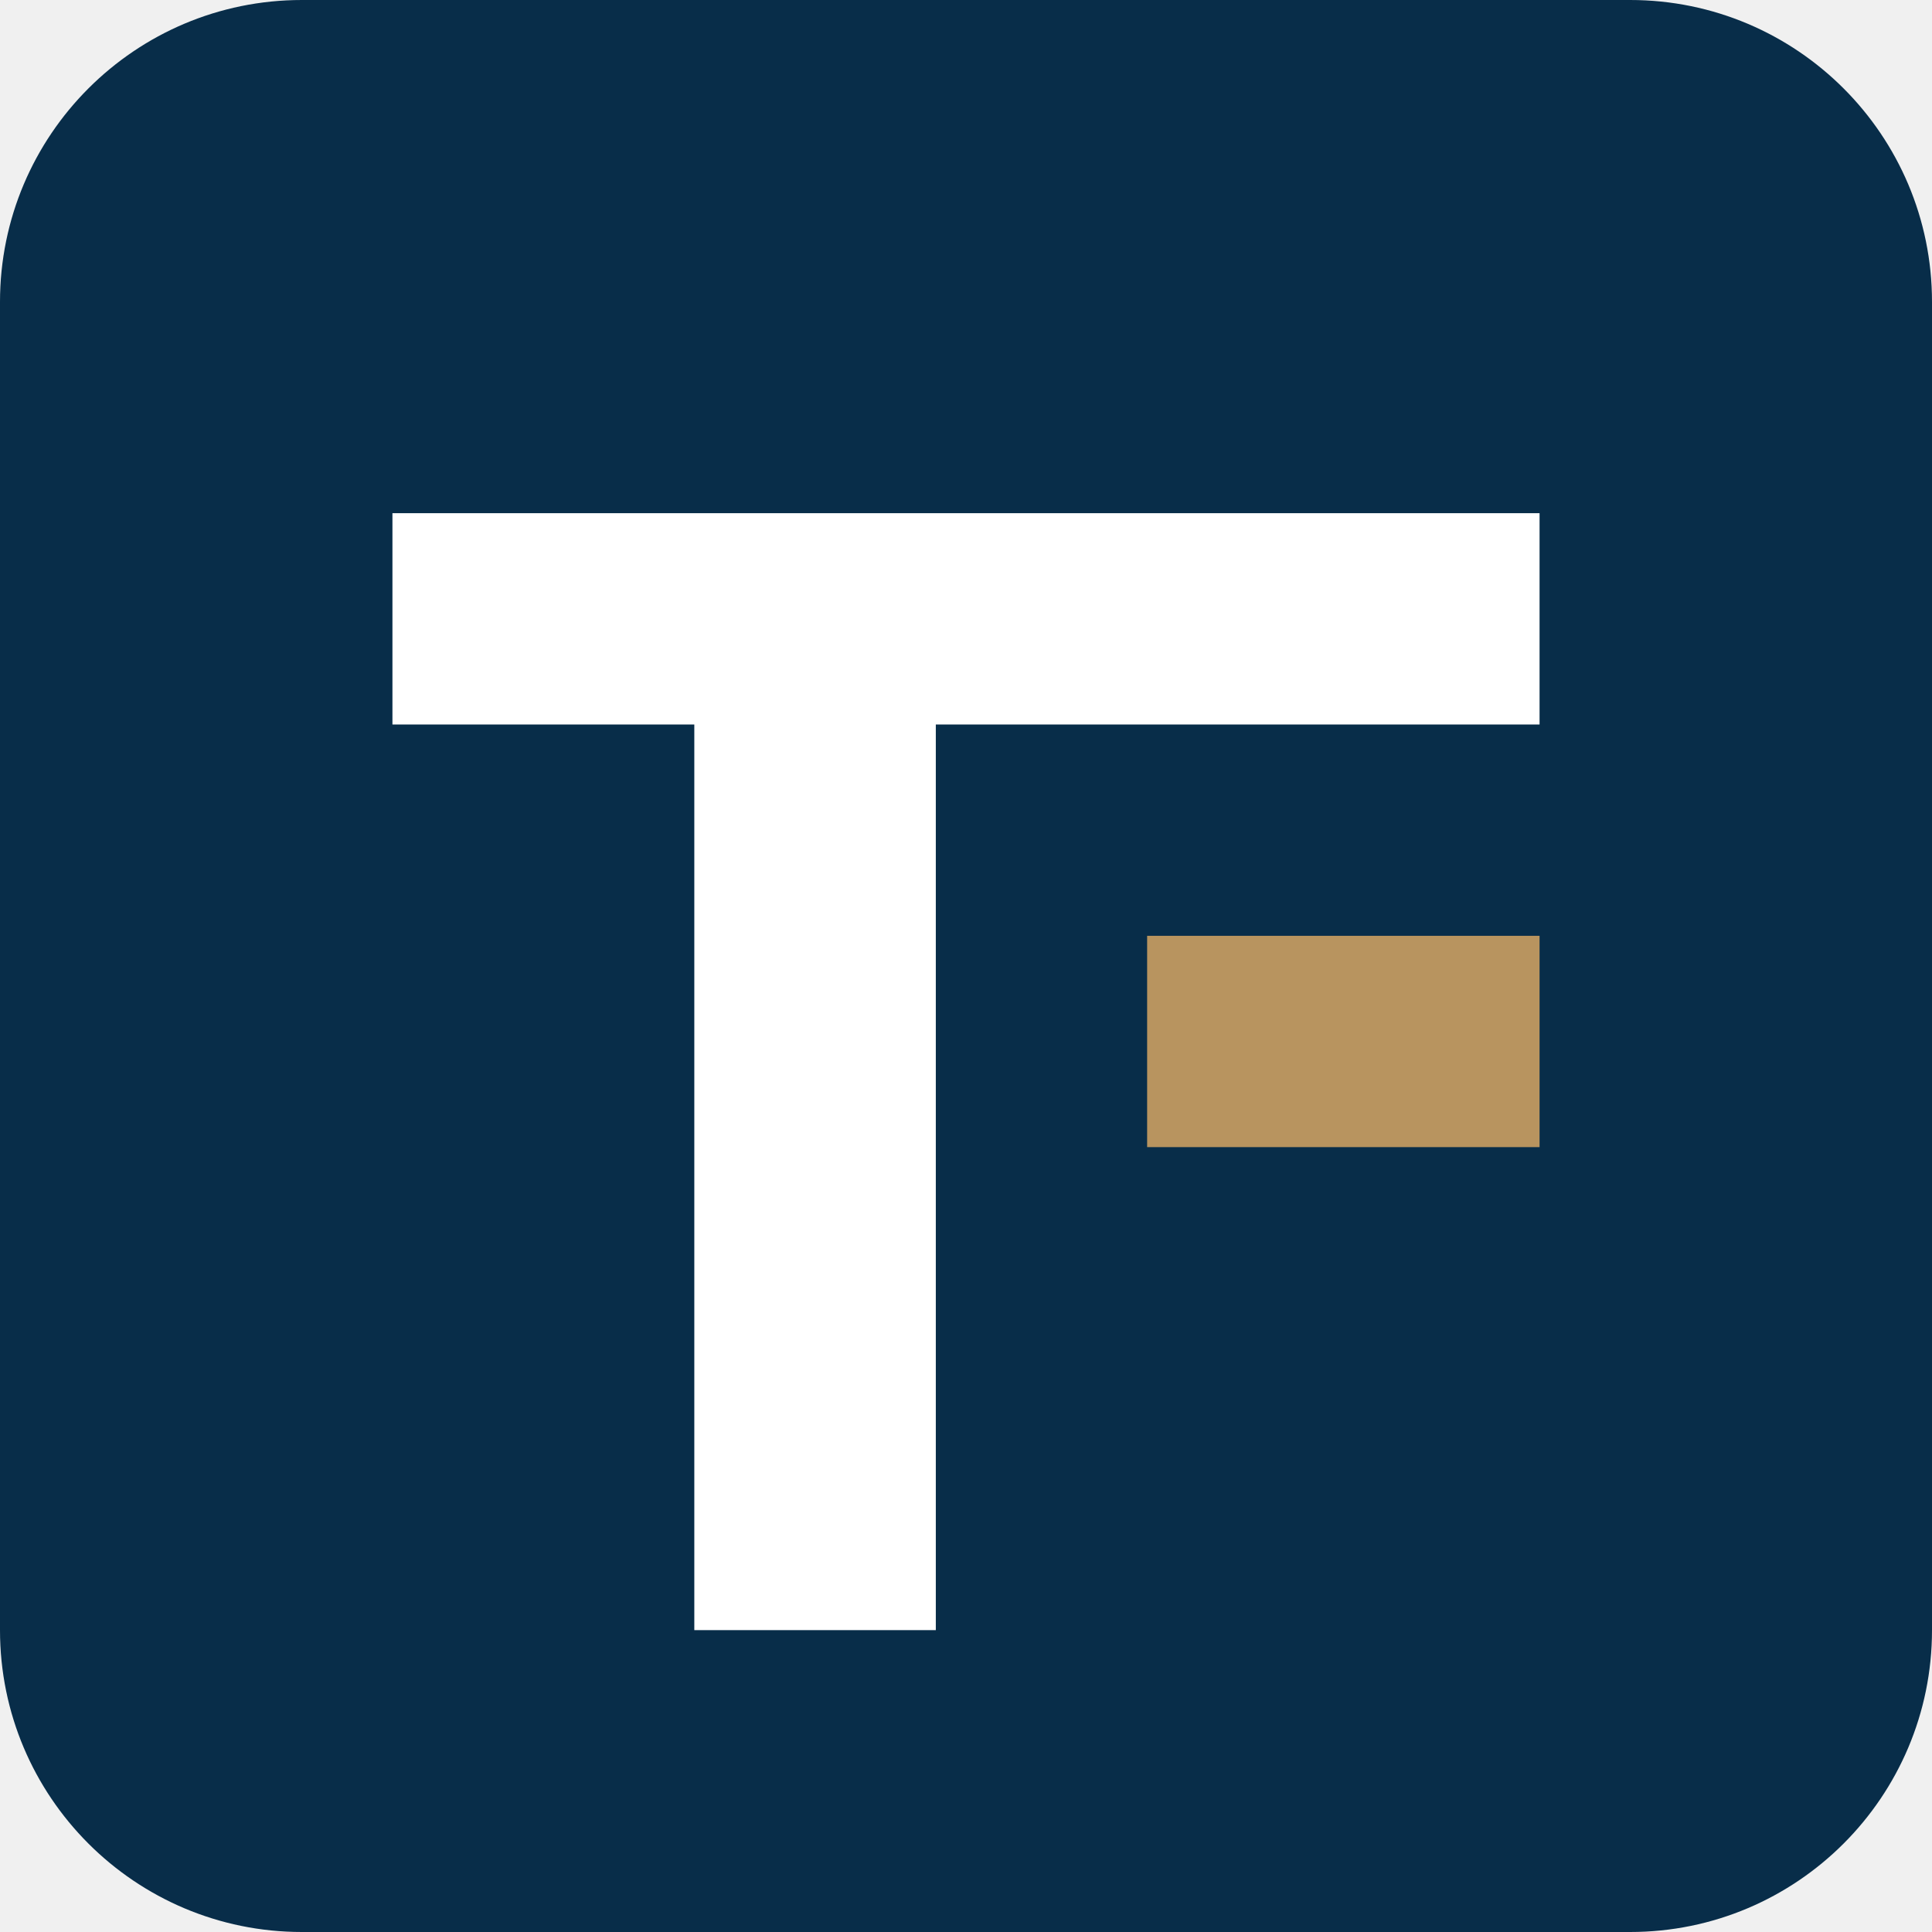
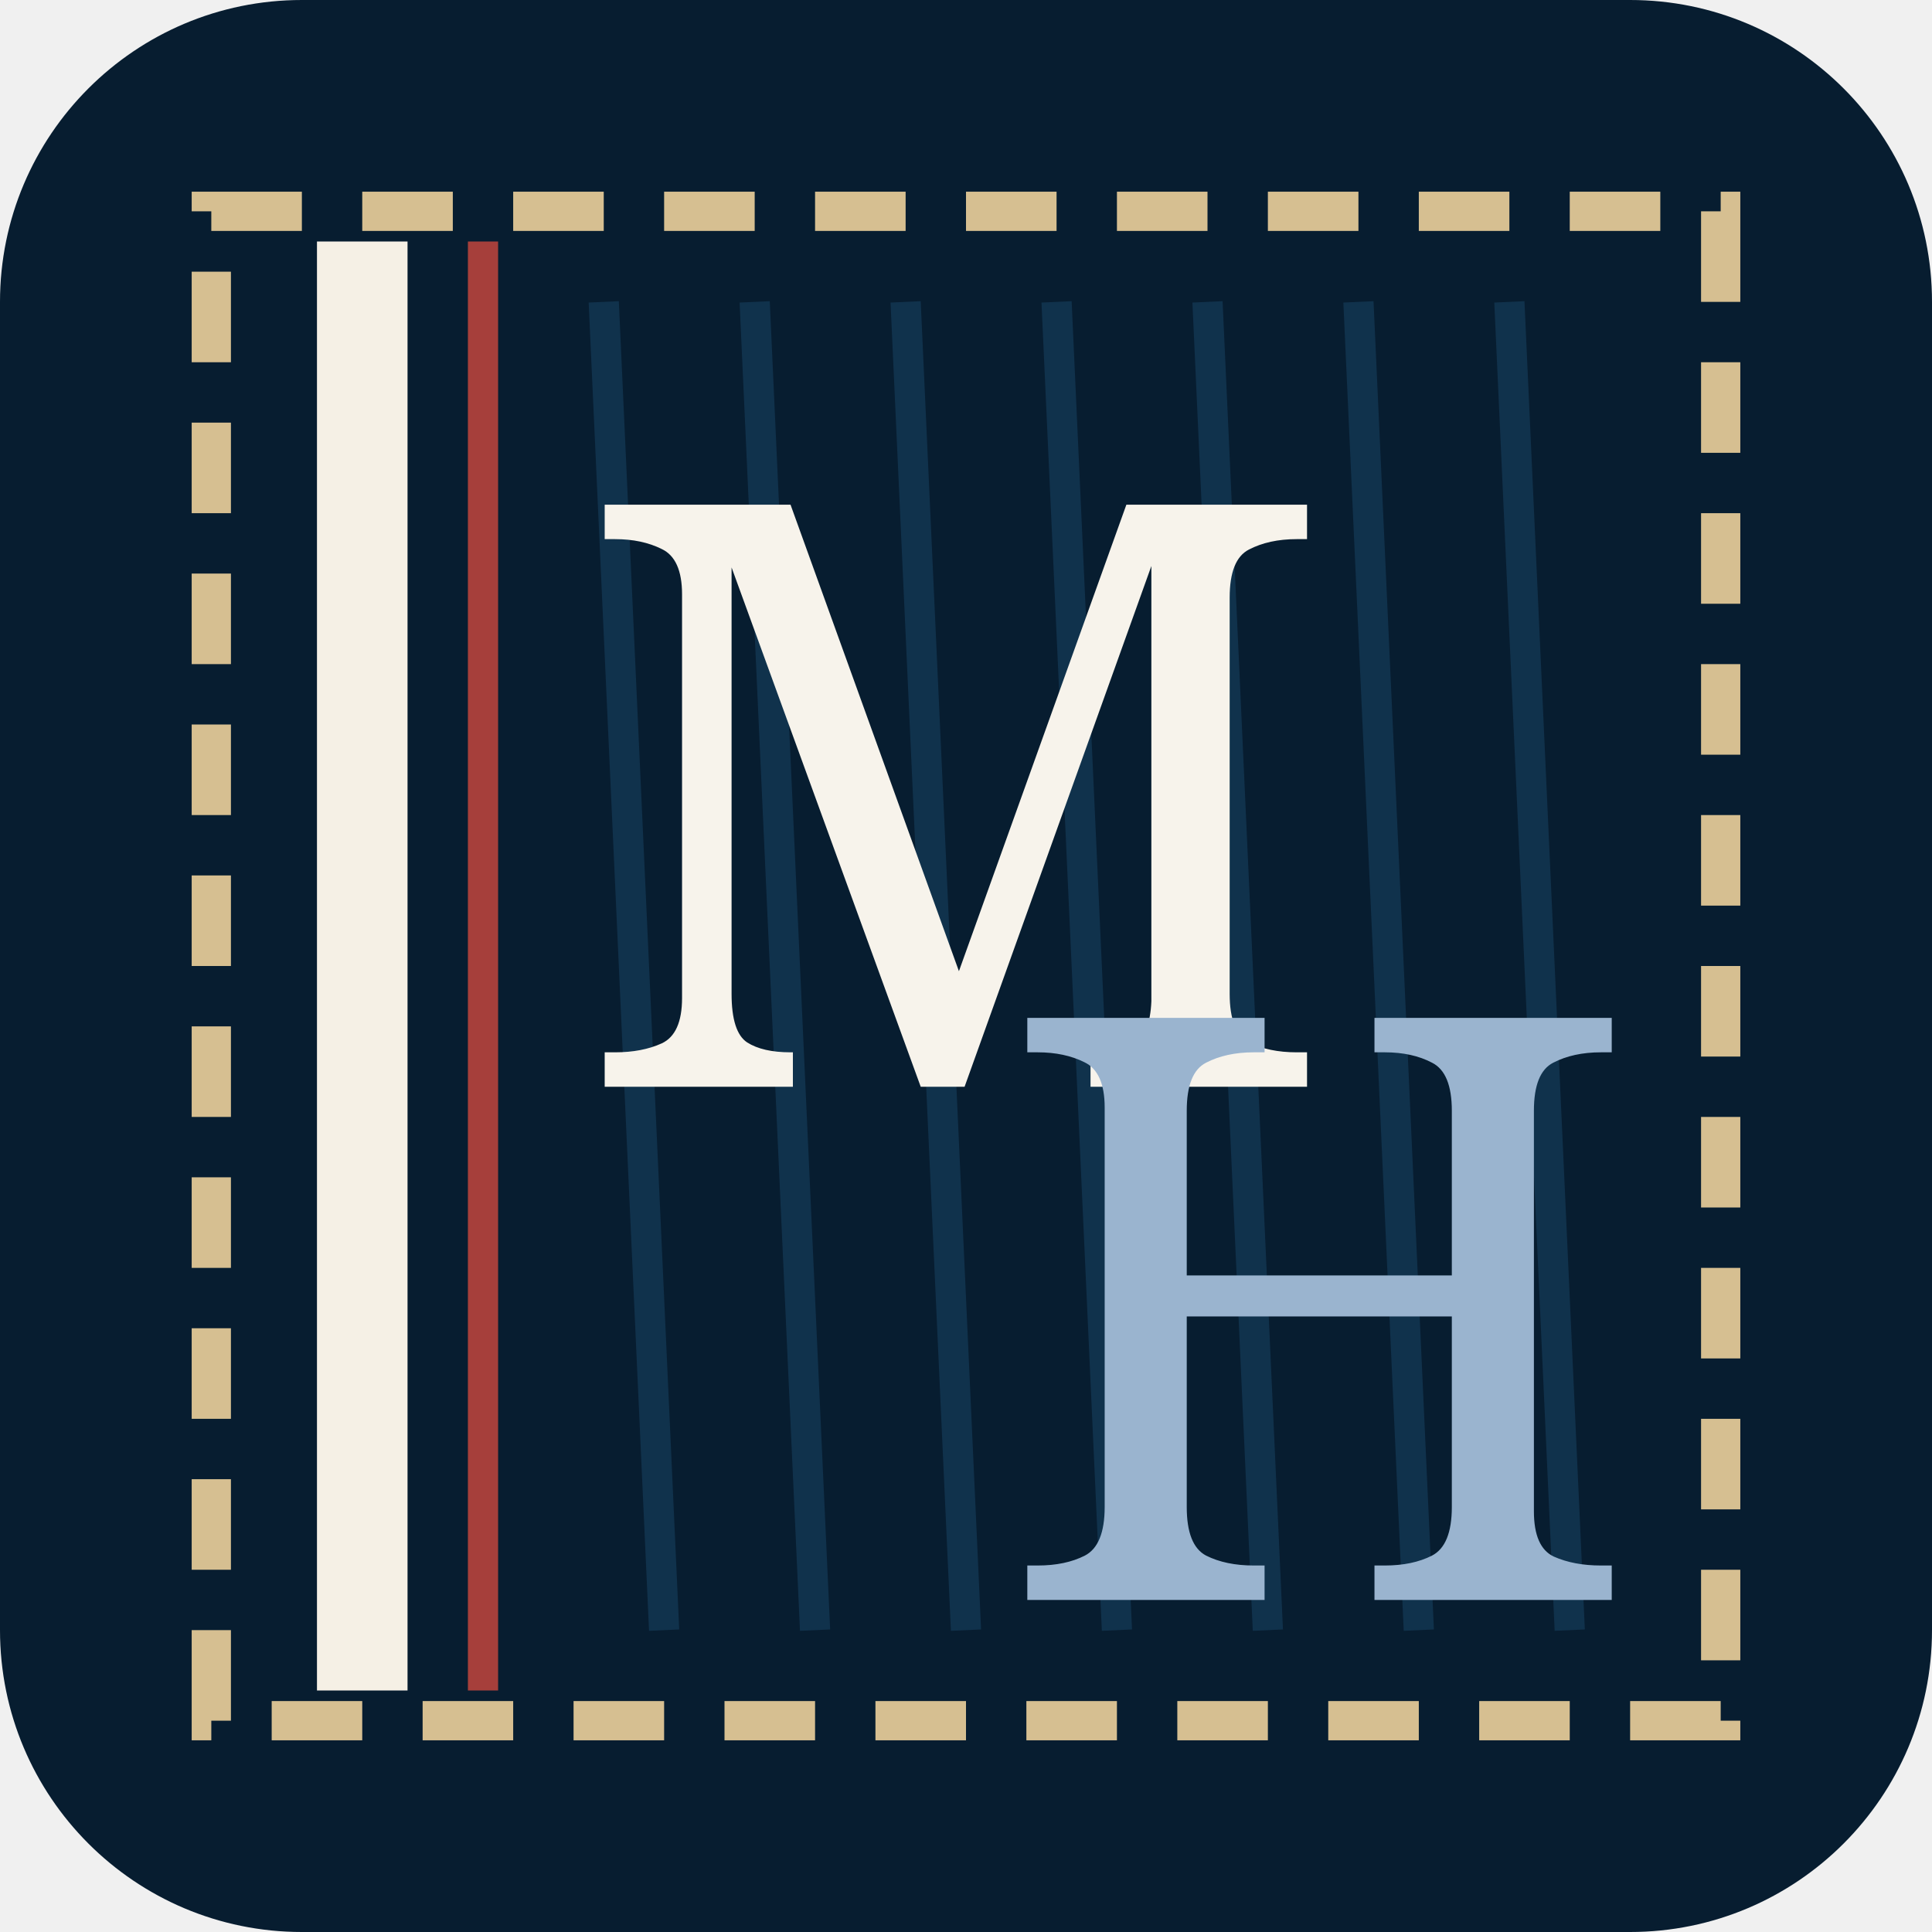
<svg xmlns="http://www.w3.org/2000/svg" viewBox="0 0 64 64">
-   <rect width="64" height="64" rx="10" fill="#082d49" />
-   <path d="M13 17h38v7H31v30h-8V24H13z" fill="#fff" />
-   <path d="M38 31h13v7H38z" fill="#b8945f" />
+   <rect width="64" height="64" rx="10" fill="#071d30" />
+   <path d="M7 7h50v50H7z" fill="none" stroke="#d6bf91" stroke-width="1.3" stroke-dasharray="3 2" />
+   <path d="M12 8v48" stroke="#f5f0e5" stroke-width="3" />
+   <path d="M16 8v48" stroke="#a63f3b" stroke-width="1" />
+   <path d="M20 10l2 44M25 10l2 44M30 10l2 44M35 10l2 44M40 10l2 44M45 10l2 44M50 10l2 44" stroke="#163d5b" stroke-width="1" opacity=".65" />
+   <text x="19" y="36" font-family="Georgia,serif" font-size="27" fill="#f7f3eb">M</text>
+   <text x="33" y="53" font-family="Georgia,serif" font-size="27" fill="#9ab4cf">H</text>
</svg>
